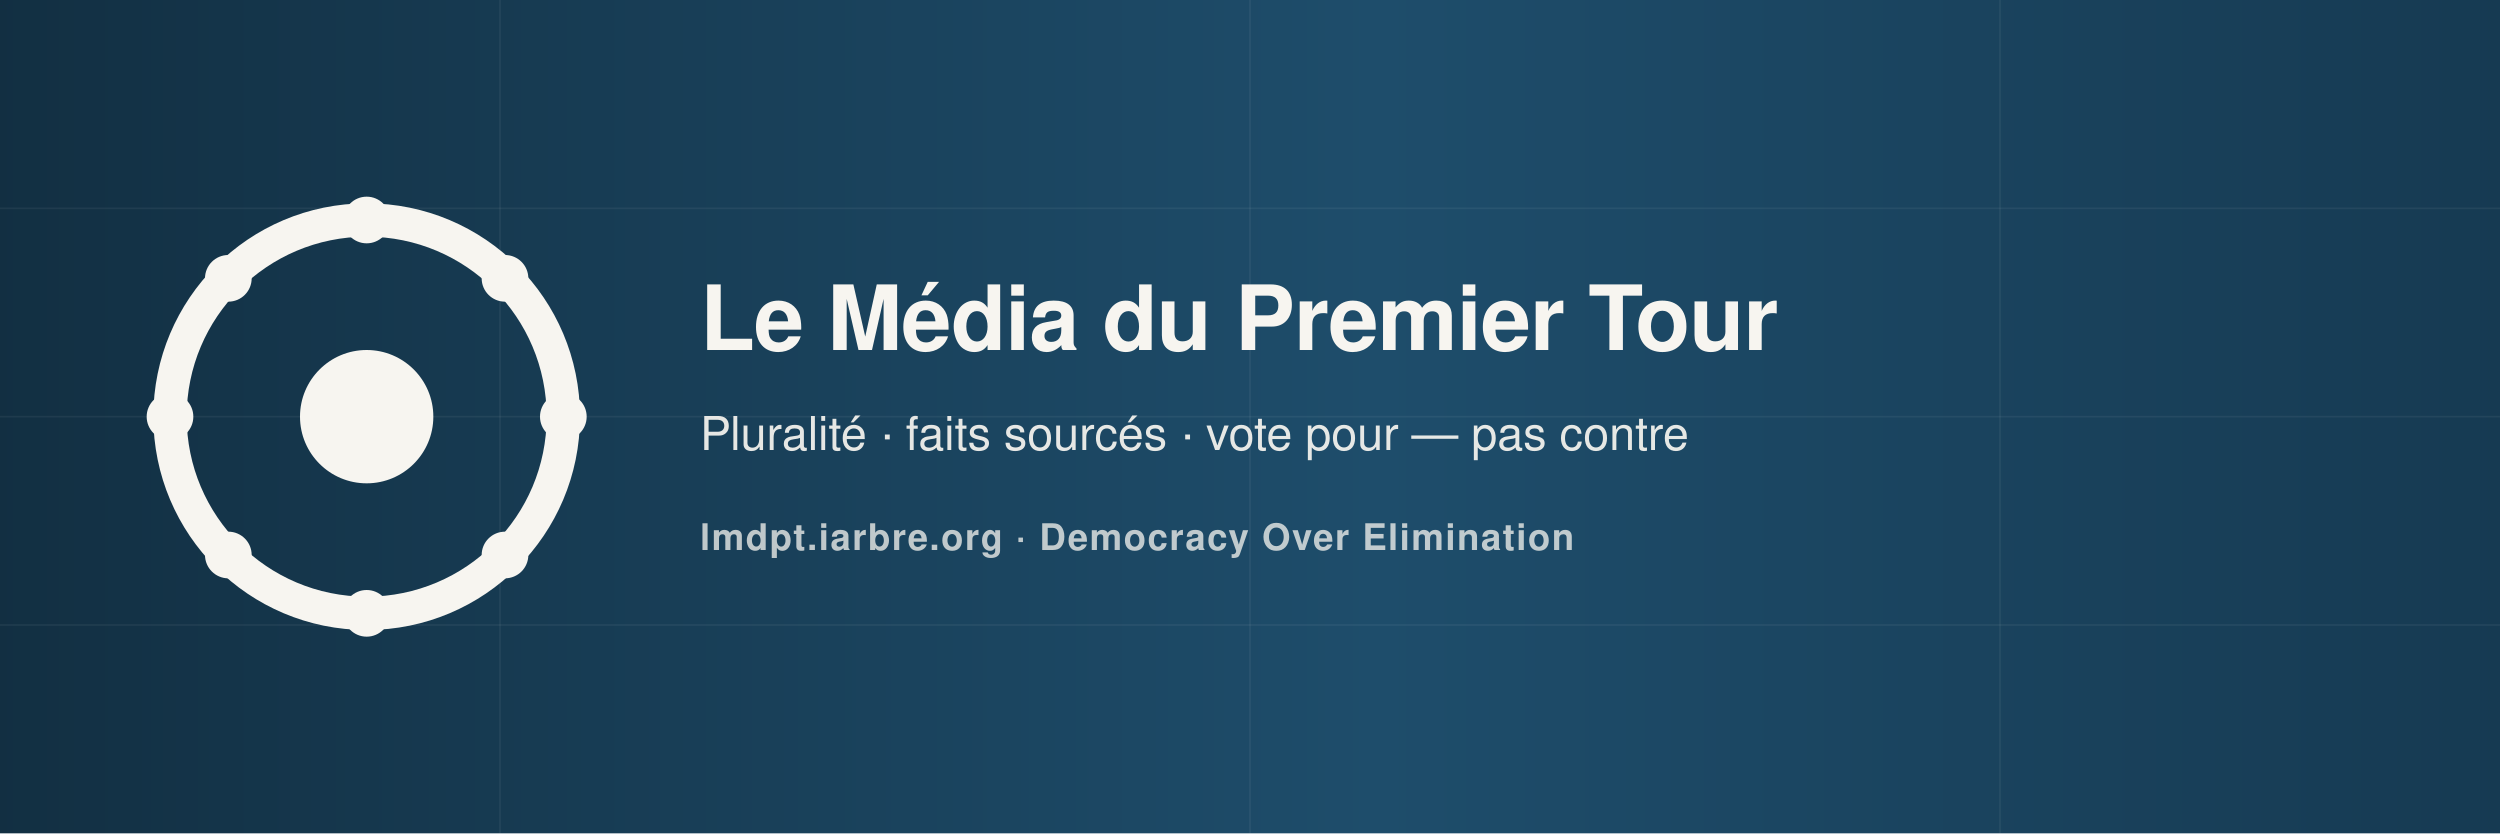
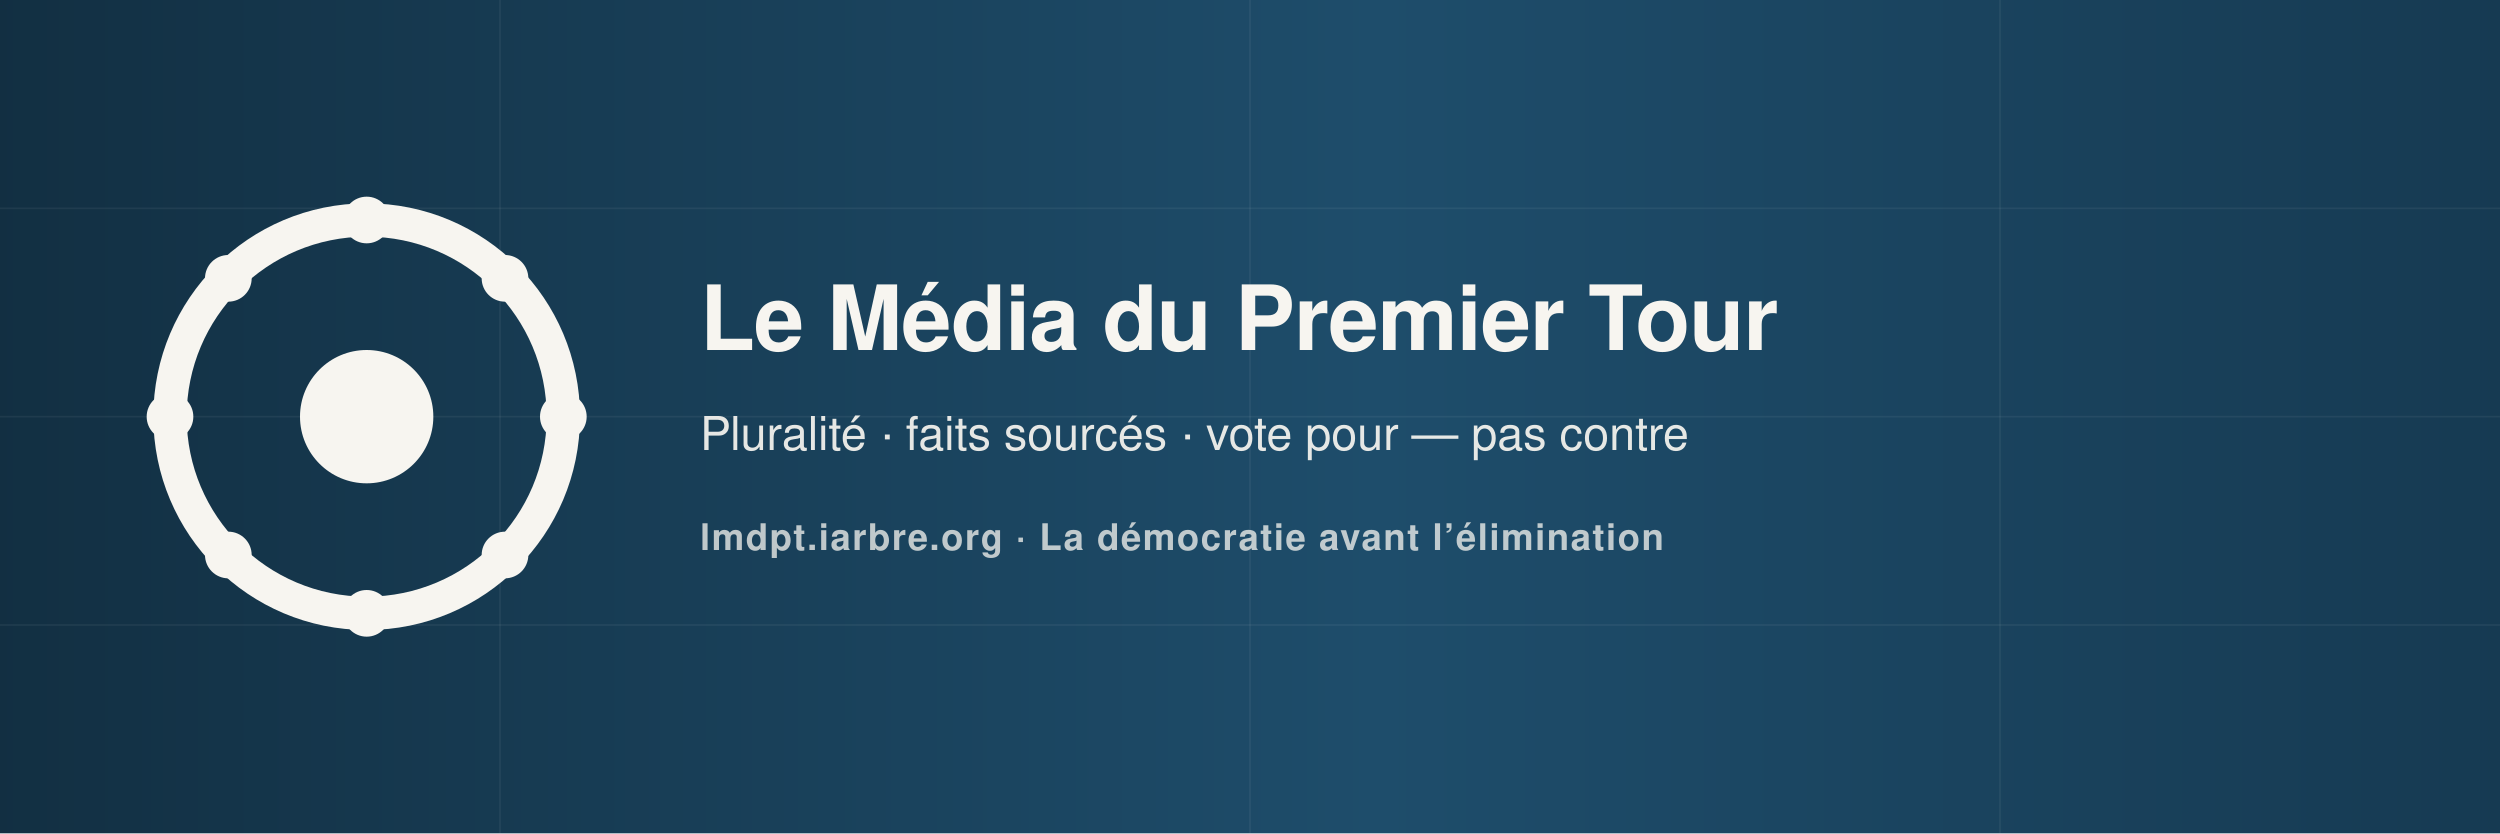
<svg xmlns="http://www.w3.org/2000/svg" viewBox="0 0 1500 500" role="img" aria-label="Le Média du Premier Tour">
  <defs>
    <linearGradient id="bg" x1="0" y1="0" x2="1" y2="0">
      <stop offset="0%" stop-color="#122f42" />
      <stop offset="55%" stop-color="#1e4d6b" />
      <stop offset="100%" stop-color="#163a52" />
    </linearGradient>
  </defs>
  <rect width="1500" height="500" fill="url(#bg)" />
  <g stroke="#f7f5f0" stroke-opacity="0.06" stroke-width="1">
    <line x1="0" y1="125" x2="1500" y2="125" />
    <line x1="0" y1="250" x2="1500" y2="250" />
    <line x1="0" y1="375" x2="1500" y2="375" />
    <line x1="300" y1="0" x2="300" y2="500" />
    <line x1="750" y1="0" x2="750" y2="500" />
    <line x1="1200" y1="0" x2="1200" y2="500" />
  </g>
  <g transform="translate(220 250)">
    <circle r="118" fill="none" stroke="#f7f5f0" stroke-width="20" />
    <circle r="40" fill="#f7f5f0" />
    <g fill="#f7f5f0">
      <circle cx="0" cy="-118" r="14" />
      <circle cx="83" cy="-83" r="14" />
      <circle cx="118" cy="0" r="14" />
      <circle cx="83" cy="83" r="14" />
      <circle cx="0" cy="118" r="14" />
      <circle cx="-83" cy="83" r="14" />
      <circle cx="-118" cy="0" r="14" />
      <circle cx="-83" cy="-83" r="14" />
    </g>
  </g>
  <g fill="#f7f5f0" font-family="system-ui,Segoe UI,Helvetica,Arial,sans-serif">
    <text x="420" y="210" font-size="54" font-weight="700" letter-spacing="-0.01em">Le Média du Premier Tour</text>
    <text x="420" y="270" font-size="28" font-weight="500" fill-opacity="0.92">Pluralité · faits sourcés · vote pour — pas contre</text>
-     <text x="420" y="330" font-size="22" font-weight="600" letter-spacing="0.04em" fill-opacity="0.75">lmdpt.iarbre.org  ·  Democracy Over Elimination</text>
+     <text x="420" y="330" font-size="22" font-weight="600" letter-spacing="0.04em" fill-opacity="0.75">lmdpt.iarbre.org  ·  La démocratie avant l’élimination</text>
  </g>
</svg>
